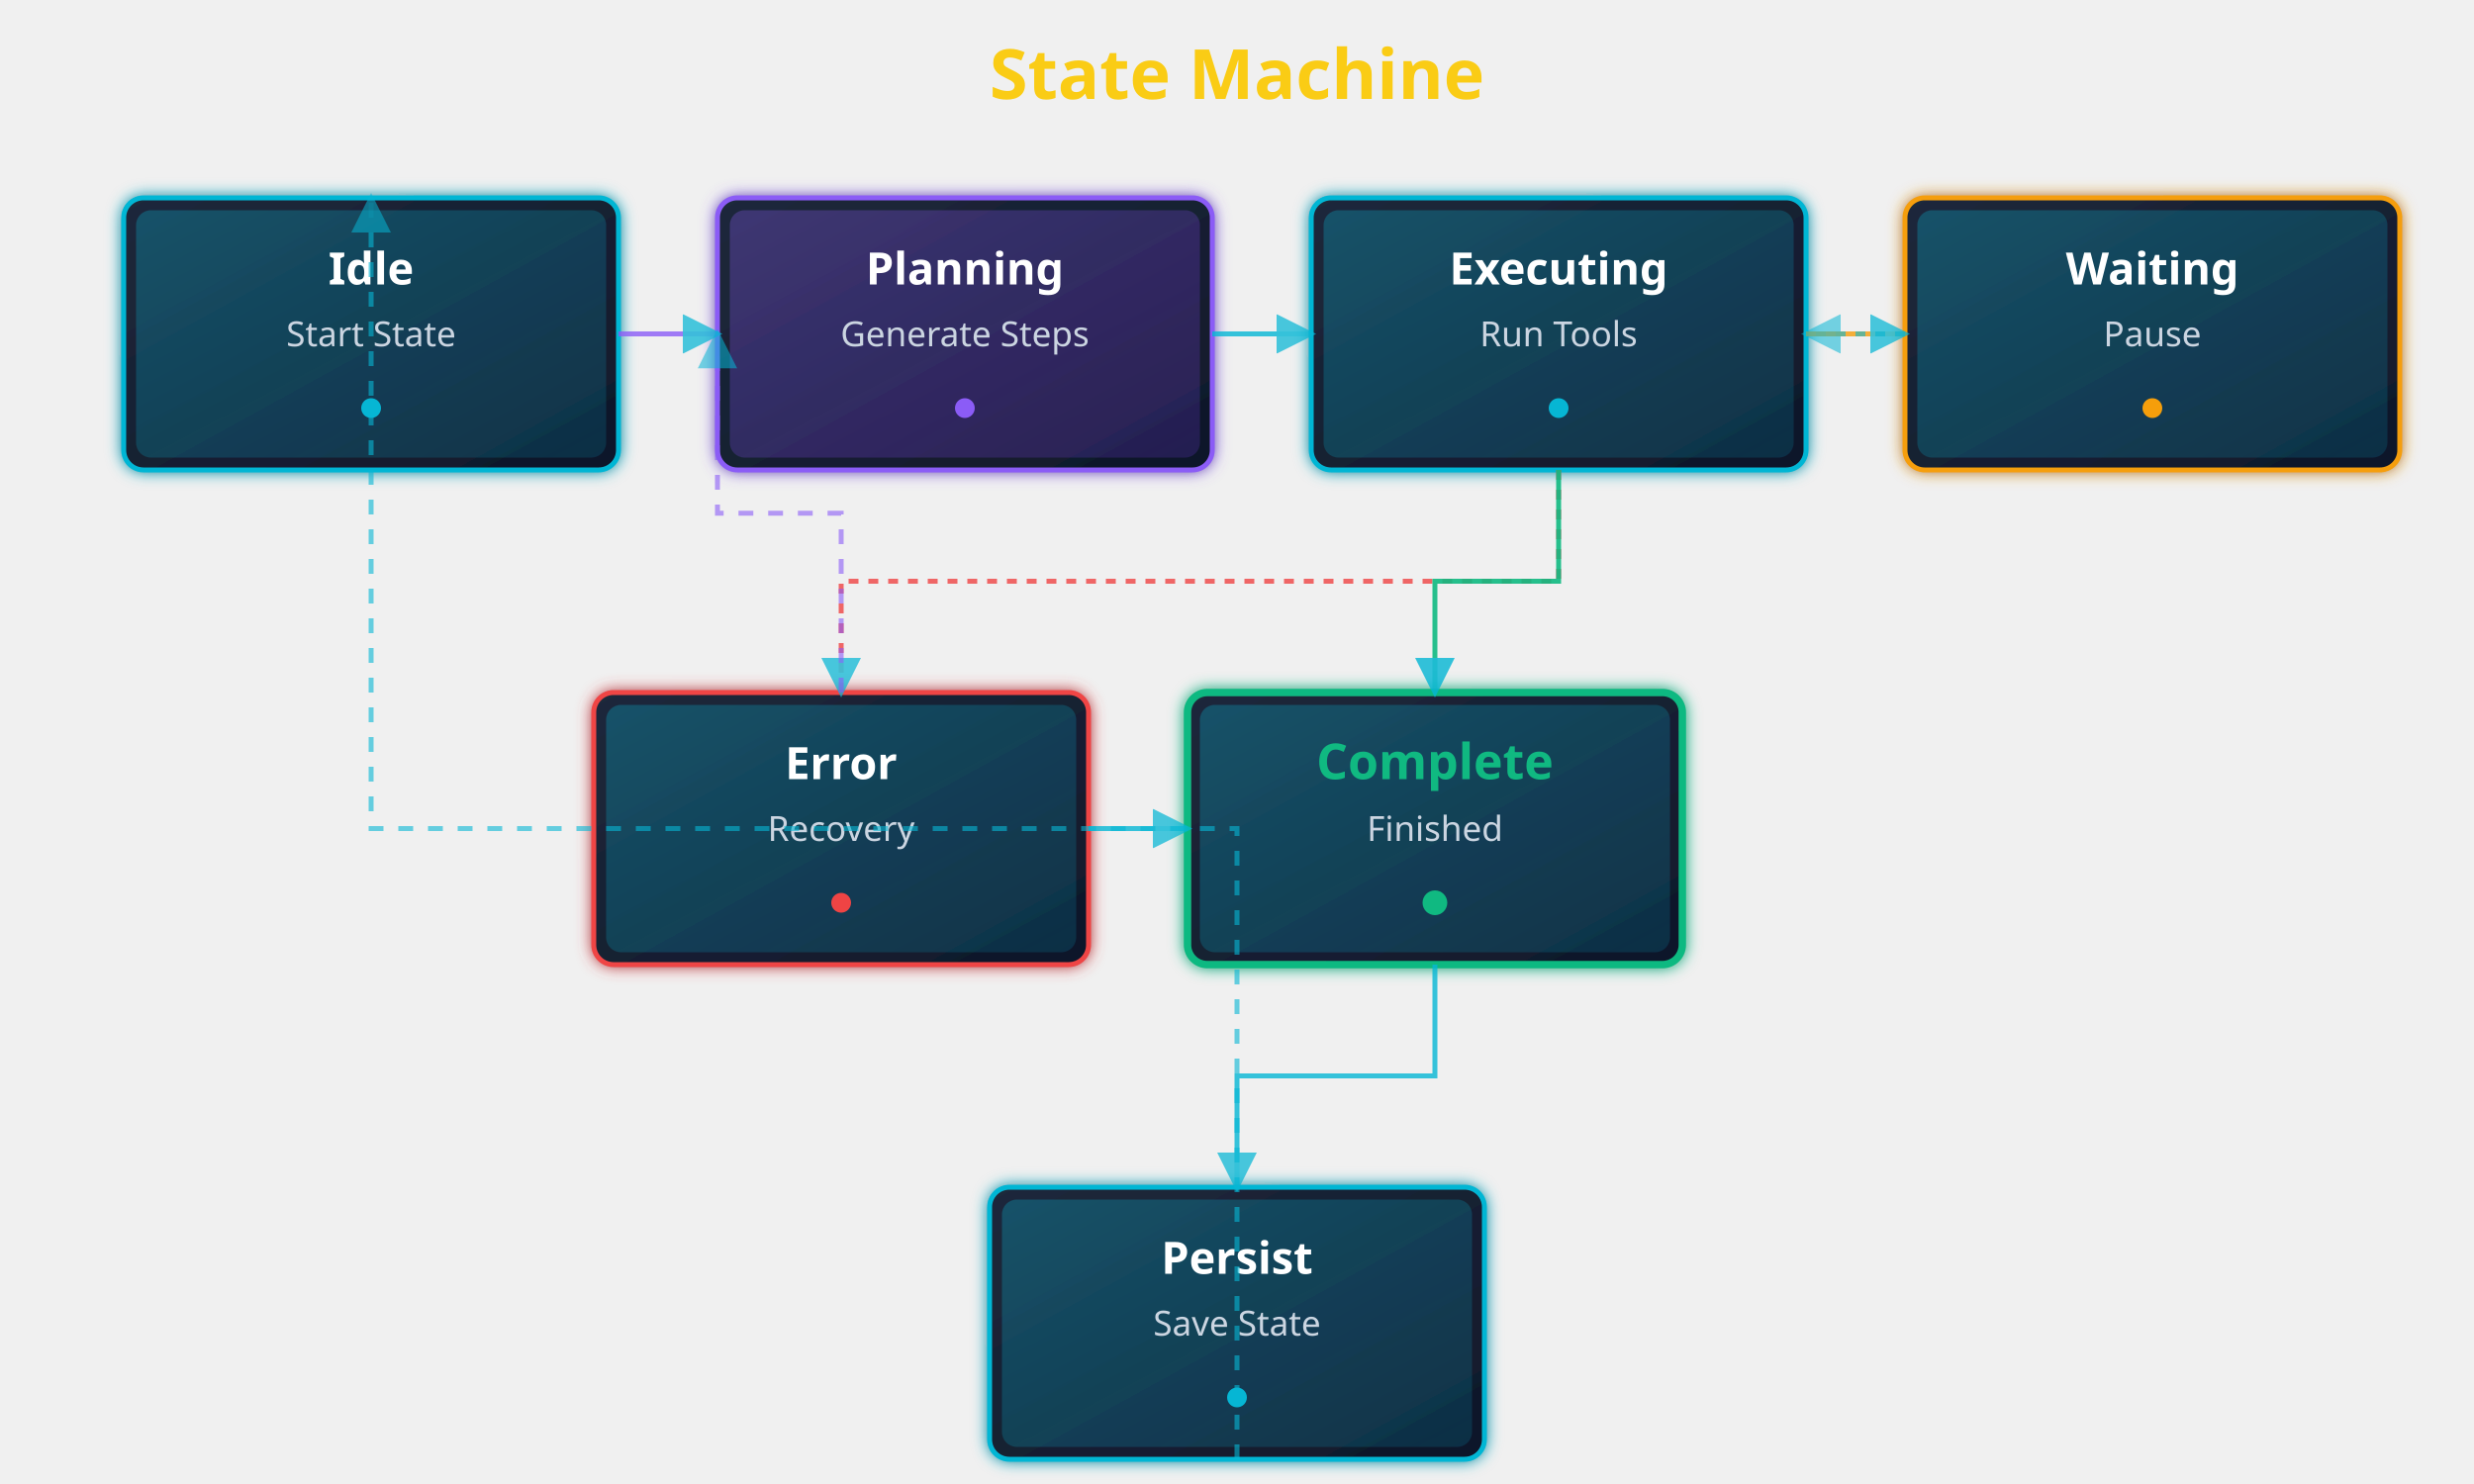
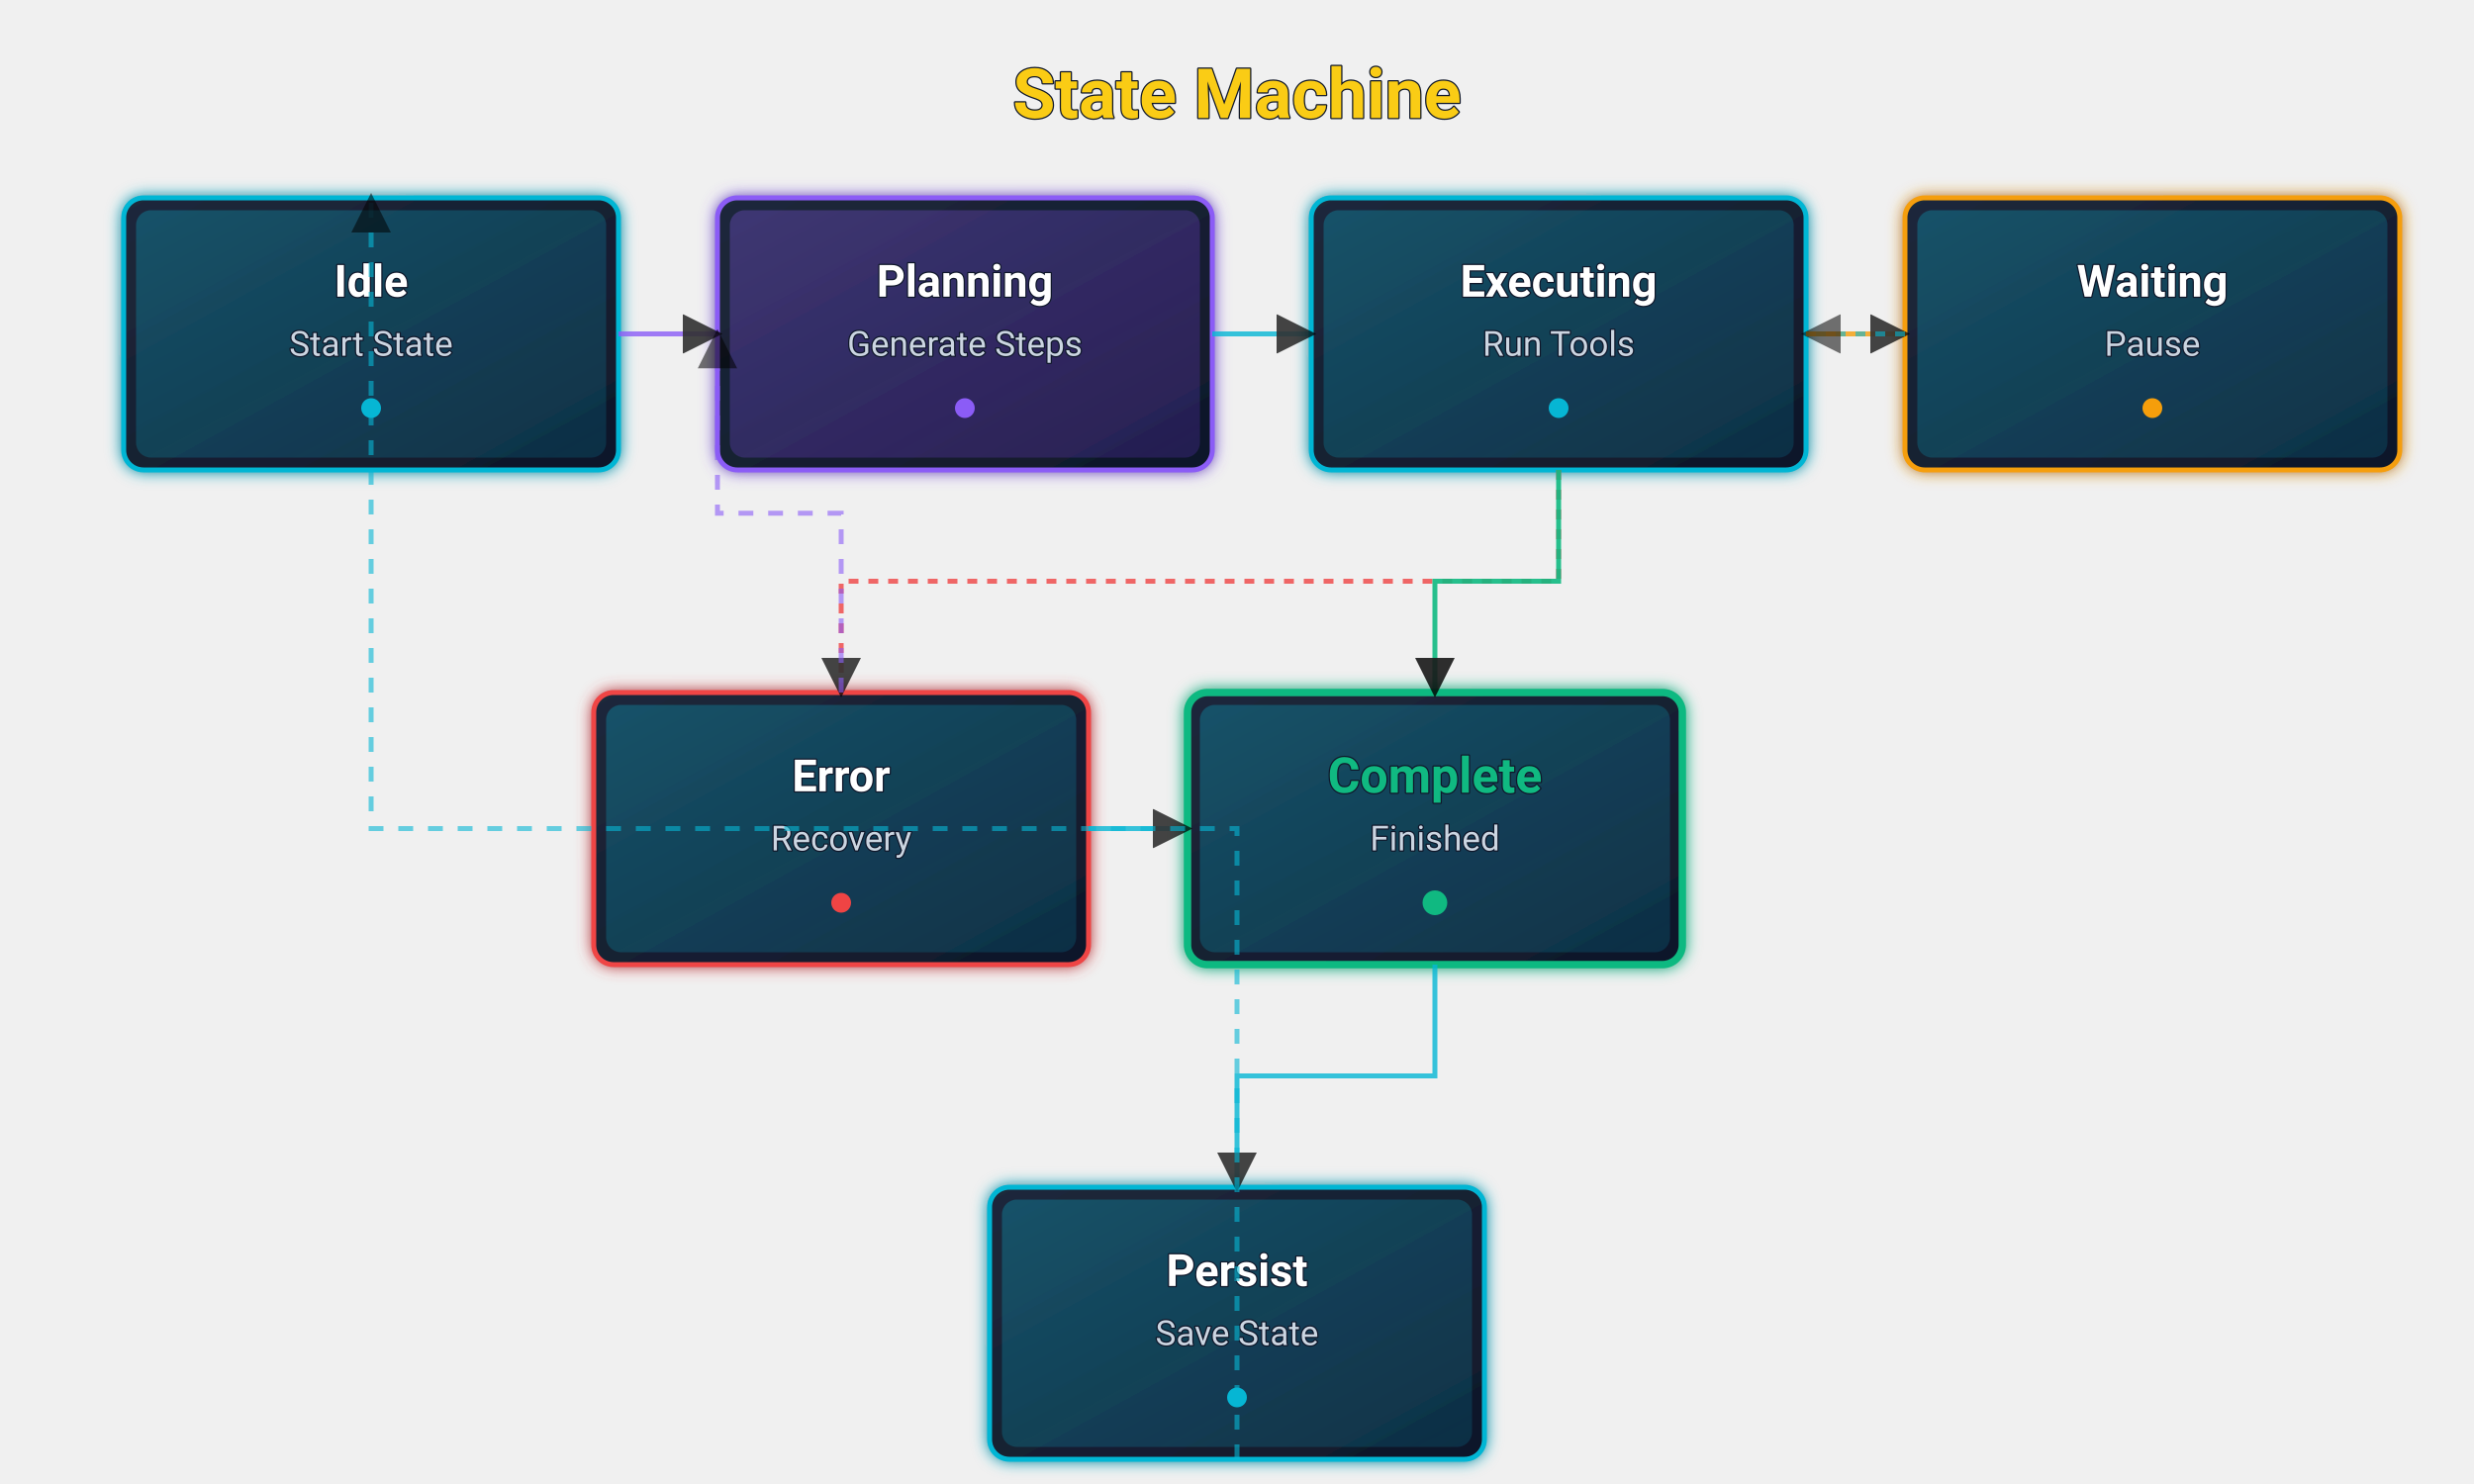
<svg xmlns="http://www.w3.org/2000/svg" width="1000" height="600" viewBox="0 0 1000 600">
  <defs>
    <linearGradient id="boxGrad" x1="0%" y1="0%" x2="100%" y2="100%">
      <stop offset="0%" style="stop-color:#1e293b;stop-opacity:1" />
      <stop offset="100%" style="stop-color:#0f172a;stop-opacity:1" />
    </linearGradient>
    <linearGradient id="cyanGrad" x1="0%" y1="0%" x2="100%" y2="100%">
      <stop offset="0%" style="stop-color:#06b6d4;stop-opacity:0.3" />
      <stop offset="100%" style="stop-color:#0891b2;stop-opacity:0.2" />
    </linearGradient>
    <linearGradient id="purpleGrad" x1="0%" y1="0%" x2="100%" y2="100%">
      <stop offset="0%" style="stop-color:#8b5cf6;stop-opacity:0.3" />
      <stop offset="100%" style="stop-color:#7c3aed;stop-opacity:0.2" />
    </linearGradient>
    <filter id="glow">
      <feGaussianBlur stdDeviation="3" result="coloredBlur" />
      <feMerge>
        <feMergeNode in="coloredBlur" />
        <feMergeNode in="SourceGraphic" />
      </feMerge>
    </filter>
    <marker id="arrowhead" markerWidth="8" markerHeight="8" refX="7" refY="4" orient="auto">
-       <polygon points="0 0, 8 4, 0 8" fill="#06b6d4" opacity="0.9" />
+       <polygon points="0 0, 8 4, 0 8" fill="currentColor" opacity="0.9" />
    </marker>
  </defs>
-   <text x="500" y="40" font-family="system-ui, sans-serif" font-size="28" font-weight="bold" fill="#facc15" text-anchor="middle">State Machine</text>
+   <text x="500" y="40" font-family="system-ui, -apple-system, BlinkMacSystemFont, 'Segoe UI', Roboto, sans-serif" font-size="28" font-weight="bold" fill="#facc15" text-anchor="middle" stroke="#0f172a" stroke-width="1" paint-order="stroke fill" stroke-linejoin="round" dominant-baseline="middle">State Machine</text>
  <g transform="translate(50, 80)">
    <g>
      <rect x="0" y="0" width="200" height="110" rx="8" fill="url(#boxGrad)" stroke="#06b6d4" stroke-width="2" filter="url(#glow)" />
      <rect x="5" y="5" width="190" height="100" rx="6" fill="url(#cyanGrad)" />
-       <text x="100" y="35" font-family="system-ui, sans-serif" font-size="18" font-weight="bold" fill="#ffffff" text-anchor="middle">Idle</text>
-       <text x="100" y="60" font-family="system-ui, sans-serif" font-size="14" fill="#cbd5e1" text-anchor="middle">Start State</text>
+       <text x="100" y="35" font-family="system-ui, -apple-system, BlinkMacSystemFont, 'Segoe UI', Roboto, sans-serif" font-size="18" font-weight="bold" fill="#ffffff" text-anchor="middle" stroke="#0f172a" stroke-width="1" paint-order="stroke fill" stroke-linejoin="round" dominant-baseline="middle">Idle</text>
+       <text x="100" y="60" font-family="system-ui, -apple-system, BlinkMacSystemFont, 'Segoe UI', Roboto, sans-serif" font-size="14" fill="#cbd5e1" text-anchor="middle" stroke="#0f172a" stroke-width="1" paint-order="stroke fill" stroke-linejoin="round" dominant-baseline="middle">Start State</text>
      <circle cx="100" cy="85" r="4" fill="#06b6d4" />
    </g>
    <g transform="translate(240, 0)">
      <rect x="0" y="0" width="200" height="110" rx="8" fill="url(#boxGrad)" stroke="#8b5cf6" stroke-width="2" filter="url(#glow)" />
      <rect x="5" y="5" width="190" height="100" rx="6" fill="url(#purpleGrad)" />
-       <text x="100" y="35" font-family="system-ui, sans-serif" font-size="18" font-weight="bold" fill="#ffffff" text-anchor="middle">Planning</text>
-       <text x="100" y="60" font-family="system-ui, sans-serif" font-size="14" fill="#cbd5e1" text-anchor="middle">Generate Steps</text>
+       <text x="100" y="35" font-family="system-ui, -apple-system, BlinkMacSystemFont, 'Segoe UI', Roboto, sans-serif" font-size="18" font-weight="bold" fill="#ffffff" text-anchor="middle" stroke="#0f172a" stroke-width="1" paint-order="stroke fill" stroke-linejoin="round" dominant-baseline="middle">Planning</text>
+       <text x="100" y="60" font-family="system-ui, -apple-system, BlinkMacSystemFont, 'Segoe UI', Roboto, sans-serif" font-size="14" fill="#cbd5e1" text-anchor="middle" stroke="#0f172a" stroke-width="1" paint-order="stroke fill" stroke-linejoin="round" dominant-baseline="middle">Generate Steps</text>
      <circle cx="100" cy="85" r="4" fill="#8b5cf6" />
    </g>
    <g transform="translate(480, 0)">
      <rect x="0" y="0" width="200" height="110" rx="8" fill="url(#boxGrad)" stroke="#06b6d4" stroke-width="2" filter="url(#glow)" />
      <rect x="5" y="5" width="190" height="100" rx="6" fill="url(#cyanGrad)" />
-       <text x="100" y="35" font-family="system-ui, sans-serif" font-size="18" font-weight="bold" fill="#ffffff" text-anchor="middle">Executing</text>
-       <text x="100" y="60" font-family="system-ui, sans-serif" font-size="14" fill="#cbd5e1" text-anchor="middle">Run Tools</text>
+       <text x="100" y="35" font-family="system-ui, -apple-system, BlinkMacSystemFont, 'Segoe UI', Roboto, sans-serif" font-size="18" font-weight="bold" fill="#ffffff" text-anchor="middle" stroke="#0f172a" stroke-width="1" paint-order="stroke fill" stroke-linejoin="round" dominant-baseline="middle">Executing</text>
+       <text x="100" y="60" font-family="system-ui, -apple-system, BlinkMacSystemFont, 'Segoe UI', Roboto, sans-serif" font-size="14" fill="#cbd5e1" text-anchor="middle" stroke="#0f172a" stroke-width="1" paint-order="stroke fill" stroke-linejoin="round" dominant-baseline="middle">Run Tools</text>
      <circle cx="100" cy="85" r="4" fill="#06b6d4" />
    </g>
    <g transform="translate(720, 0)">
      <rect x="0" y="0" width="200" height="110" rx="8" fill="url(#boxGrad)" stroke="#f59e0b" stroke-width="2" filter="url(#glow)" />
      <rect x="5" y="5" width="190" height="100" rx="6" fill="url(#cyanGrad)" />
-       <text x="100" y="35" font-family="system-ui, sans-serif" font-size="18" font-weight="bold" fill="#ffffff" text-anchor="middle">Waiting</text>
-       <text x="100" y="60" font-family="system-ui, sans-serif" font-size="14" fill="#cbd5e1" text-anchor="middle">Pause</text>
+       <text x="100" y="35" font-family="system-ui, -apple-system, BlinkMacSystemFont, 'Segoe UI', Roboto, sans-serif" font-size="18" font-weight="bold" fill="#ffffff" text-anchor="middle" stroke="#0f172a" stroke-width="1" paint-order="stroke fill" stroke-linejoin="round" dominant-baseline="middle">Waiting</text>
+       <text x="100" y="60" font-family="system-ui, -apple-system, BlinkMacSystemFont, 'Segoe UI', Roboto, sans-serif" font-size="14" fill="#cbd5e1" text-anchor="middle" stroke="#0f172a" stroke-width="1" paint-order="stroke fill" stroke-linejoin="round" dominant-baseline="middle">Pause</text>
      <circle cx="100" cy="85" r="4" fill="#f59e0b" />
    </g>
  </g>
  <g transform="translate(240, 280)">
    <g>
      <rect x="0" y="0" width="200" height="110" rx="8" fill="url(#boxGrad)" stroke="#ef4444" stroke-width="2" filter="url(#glow)" />
      <rect x="5" y="5" width="190" height="100" rx="6" fill="url(#cyanGrad)" />
-       <text x="100" y="35" font-family="system-ui, sans-serif" font-size="18" font-weight="bold" fill="#ffffff" text-anchor="middle">Error</text>
-       <text x="100" y="60" font-family="system-ui, sans-serif" font-size="14" fill="#cbd5e1" text-anchor="middle">Recovery</text>
+       <text x="100" y="35" font-family="system-ui, -apple-system, BlinkMacSystemFont, 'Segoe UI', Roboto, sans-serif" font-size="18" font-weight="bold" fill="#ffffff" text-anchor="middle" stroke="#0f172a" stroke-width="1" paint-order="stroke fill" stroke-linejoin="round" dominant-baseline="middle">Error</text>
+       <text x="100" y="60" font-family="system-ui, -apple-system, BlinkMacSystemFont, 'Segoe UI', Roboto, sans-serif" font-size="14" fill="#cbd5e1" text-anchor="middle" stroke="#0f172a" stroke-width="1" paint-order="stroke fill" stroke-linejoin="round" dominant-baseline="middle">Recovery</text>
      <circle cx="100" cy="85" r="4" fill="#ef4444" />
    </g>
    <g transform="translate(240, 0)">
      <rect x="0" y="0" width="200" height="110" rx="8" fill="url(#boxGrad)" stroke="#10b981" stroke-width="3" filter="url(#glow)" />
      <rect x="5" y="5" width="190" height="100" rx="6" fill="url(#cyanGrad)" />
-       <text x="100" y="35" font-family="system-ui, sans-serif" font-size="20" font-weight="bold" fill="#10b981" text-anchor="middle">Complete</text>
-       <text x="100" y="60" font-family="system-ui, sans-serif" font-size="14" fill="#cbd5e1" text-anchor="middle">Finished</text>
+       <text x="100" y="35" font-family="system-ui, -apple-system, BlinkMacSystemFont, 'Segoe UI', Roboto, sans-serif" font-size="20" font-weight="bold" fill="#10b981" text-anchor="middle" stroke="#0f172a" stroke-width="1" paint-order="stroke fill" stroke-linejoin="round" dominant-baseline="middle">Complete</text>
+       <text x="100" y="60" font-family="system-ui, -apple-system, BlinkMacSystemFont, 'Segoe UI', Roboto, sans-serif" font-size="14" fill="#cbd5e1" text-anchor="middle" stroke="#0f172a" stroke-width="1" paint-order="stroke fill" stroke-linejoin="round" dominant-baseline="middle">Finished</text>
      <circle cx="100" cy="85" r="5" fill="#10b981" />
    </g>
  </g>
  <g transform="translate(400, 480)">
    <rect x="0" y="0" width="200" height="110" rx="8" fill="url(#boxGrad)" stroke="#06b6d4" stroke-width="2" filter="url(#glow)" />
    <rect x="5" y="5" width="190" height="100" rx="6" fill="url(#cyanGrad)" />
-     <text x="100" y="35" font-family="system-ui, sans-serif" font-size="18" font-weight="bold" fill="#ffffff" text-anchor="middle">Persist</text>
-     <text x="100" y="60" font-family="system-ui, sans-serif" font-size="14" fill="#cbd5e1" text-anchor="middle">Save State</text>
+     <text x="100" y="35" font-family="system-ui, -apple-system, BlinkMacSystemFont, 'Segoe UI', Roboto, sans-serif" font-size="18" font-weight="bold" fill="#ffffff" text-anchor="middle" stroke="#0f172a" stroke-width="1" paint-order="stroke fill" stroke-linejoin="round" dominant-baseline="middle">Persist</text>
+     <text x="100" y="60" font-family="system-ui, -apple-system, BlinkMacSystemFont, 'Segoe UI', Roboto, sans-serif" font-size="14" fill="#cbd5e1" text-anchor="middle" stroke="#0f172a" stroke-width="1" paint-order="stroke fill" stroke-linejoin="round" dominant-baseline="middle">Save State</text>
    <circle cx="100" cy="85" r="4" fill="#06b6d4" />
  </g>
-   <path d="M 250 135.0 H 290" fill="none" stroke="#8b5cf6" stroke-width="2" marker-end="url(#arrowhead)" opacity="0.8" />
-   <path d="M 490 135.0 H 530" fill="none" stroke="#06b6d4" stroke-width="2" marker-end="url(#arrowhead)" opacity="0.8" />
-   <path d="M 730 135.0 H 770" fill="none" stroke="#f59e0b" stroke-width="2" marker-end="url(#arrowhead)" opacity="0.8" />
-   <path d="M 770 135.0 H 730" fill="none" stroke="#06b6d4" stroke-width="2" stroke-dasharray="4,4" marker-end="url(#arrowhead)" opacity="0.6" />
-   <path d="M 630.0 190.0 V 235.0 H 340.0 V 280.0" fill="none" stroke="#ef4444" stroke-width="2" stroke-dasharray="4,4" marker-end="url(#arrowhead)" opacity="0.8" />
-   <path d="M 340.0 280.0 V 207.5 H 290.0 V 135.0" fill="none" stroke="#8b5cf6" stroke-width="2" stroke-dasharray="6,6" marker-end="url(#arrowhead)" opacity="0.6" />
-   <path d="M 630.0 190.0 V 235.0 H 580.0 V 280.0" fill="none" stroke="#10b981" stroke-width="2" marker-end="url(#arrowhead)" opacity="0.9" />
-   <path d="M 440 335.0 H 480" fill="none" stroke="#06b6d4" stroke-width="2" marker-end="url(#arrowhead)" opacity="0.8" />
-   <path d="M 580.0 390.0 V 435.0 H 500.0 V 480.0" fill="none" stroke="#06b6d4" stroke-width="2" marker-end="url(#arrowhead)" opacity="0.8" />
-   <path d="M 500.0 590.0 V 335.0 H 150.0 V 80.0" fill="none" stroke="#06b6d4" stroke-width="2" stroke-dasharray="6,6" marker-end="url(#arrowhead)" opacity="0.6" />
+   <path d="M 250 135.0 H 290" fill="none" stroke="#8b5cf6" stroke-width="2" marker-end="url(#arrowhead)" style="color: inherit;" opacity="0.8" />
+   <path d="M 490 135.0 H 530" fill="none" stroke="#06b6d4" stroke-width="2" marker-end="url(#arrowhead)" style="color: inherit;" opacity="0.8" />
+   <path d="M 730 135.0 H 770" fill="none" stroke="#f59e0b" stroke-width="2" marker-end="url(#arrowhead)" style="color: inherit;" opacity="0.8" />
+   <path d="M 770 135.0 H 730" fill="none" stroke="#06b6d4" stroke-width="2" stroke-dasharray="4,4" marker-end="url(#arrowhead)" style="color: inherit;" opacity="0.6" />
+   <path d="M 630.0 190.0 V 235.0 H 340.0 V 280.0" fill="none" stroke="#ef4444" stroke-width="2" stroke-dasharray="4,4" marker-end="url(#arrowhead)" style="color: inherit;" opacity="0.8" />
+   <path d="M 340.0 280.0 V 207.5 H 290.0 V 135.0" fill="none" stroke="#8b5cf6" stroke-width="2" stroke-dasharray="6,6" marker-end="url(#arrowhead)" style="color: inherit;" opacity="0.6" />
+   <path d="M 630.0 190.0 V 235.0 H 580.0 V 280.0" fill="none" stroke="#10b981" stroke-width="2" marker-end="url(#arrowhead)" style="color: inherit;" opacity="0.9" />
+   <path d="M 440 335.0 H 480" fill="none" stroke="#06b6d4" stroke-width="2" marker-end="url(#arrowhead)" style="color: inherit;" opacity="0.8" />
+   <path d="M 580.0 390.0 V 435.0 H 500.0 V 480.0" fill="none" stroke="#06b6d4" stroke-width="2" marker-end="url(#arrowhead)" style="color: inherit;" opacity="0.8" />
+   <path d="M 500.0 590.0 V 335.0 H 150.0 V 80.0" fill="none" stroke="#06b6d4" stroke-width="2" stroke-dasharray="6,6" marker-end="url(#arrowhead)" style="color: inherit;" opacity="0.6" />
</svg>
